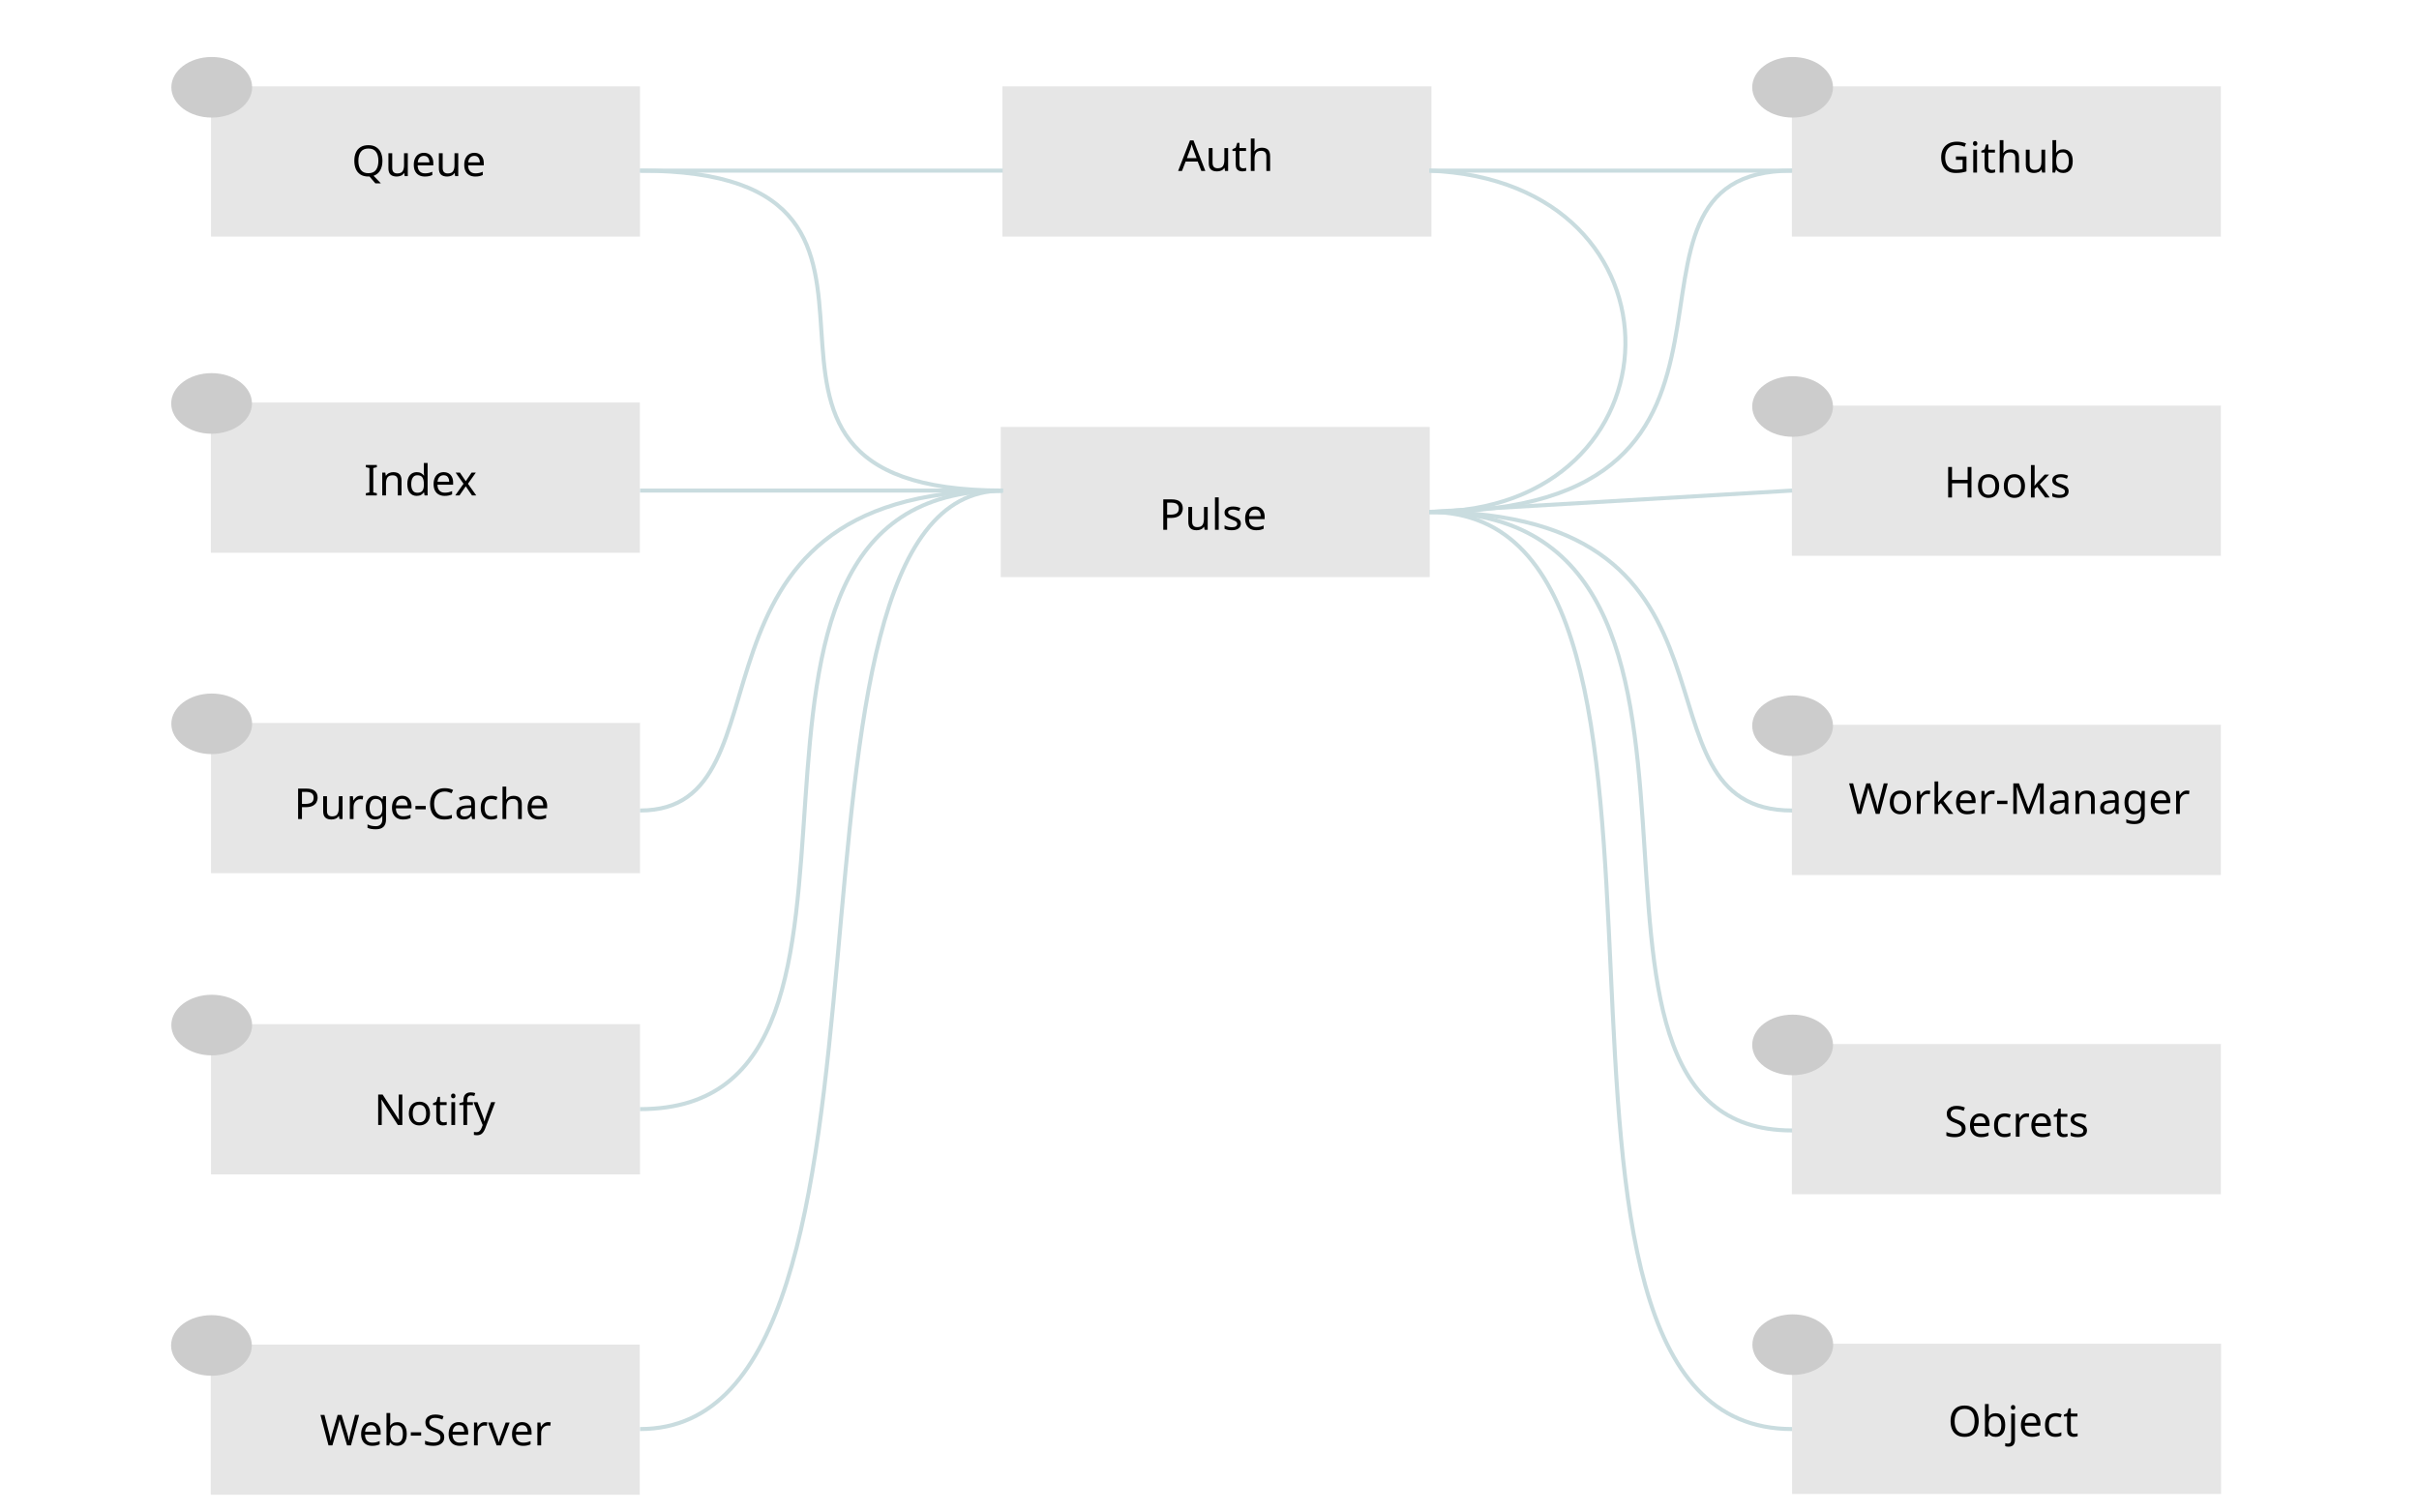
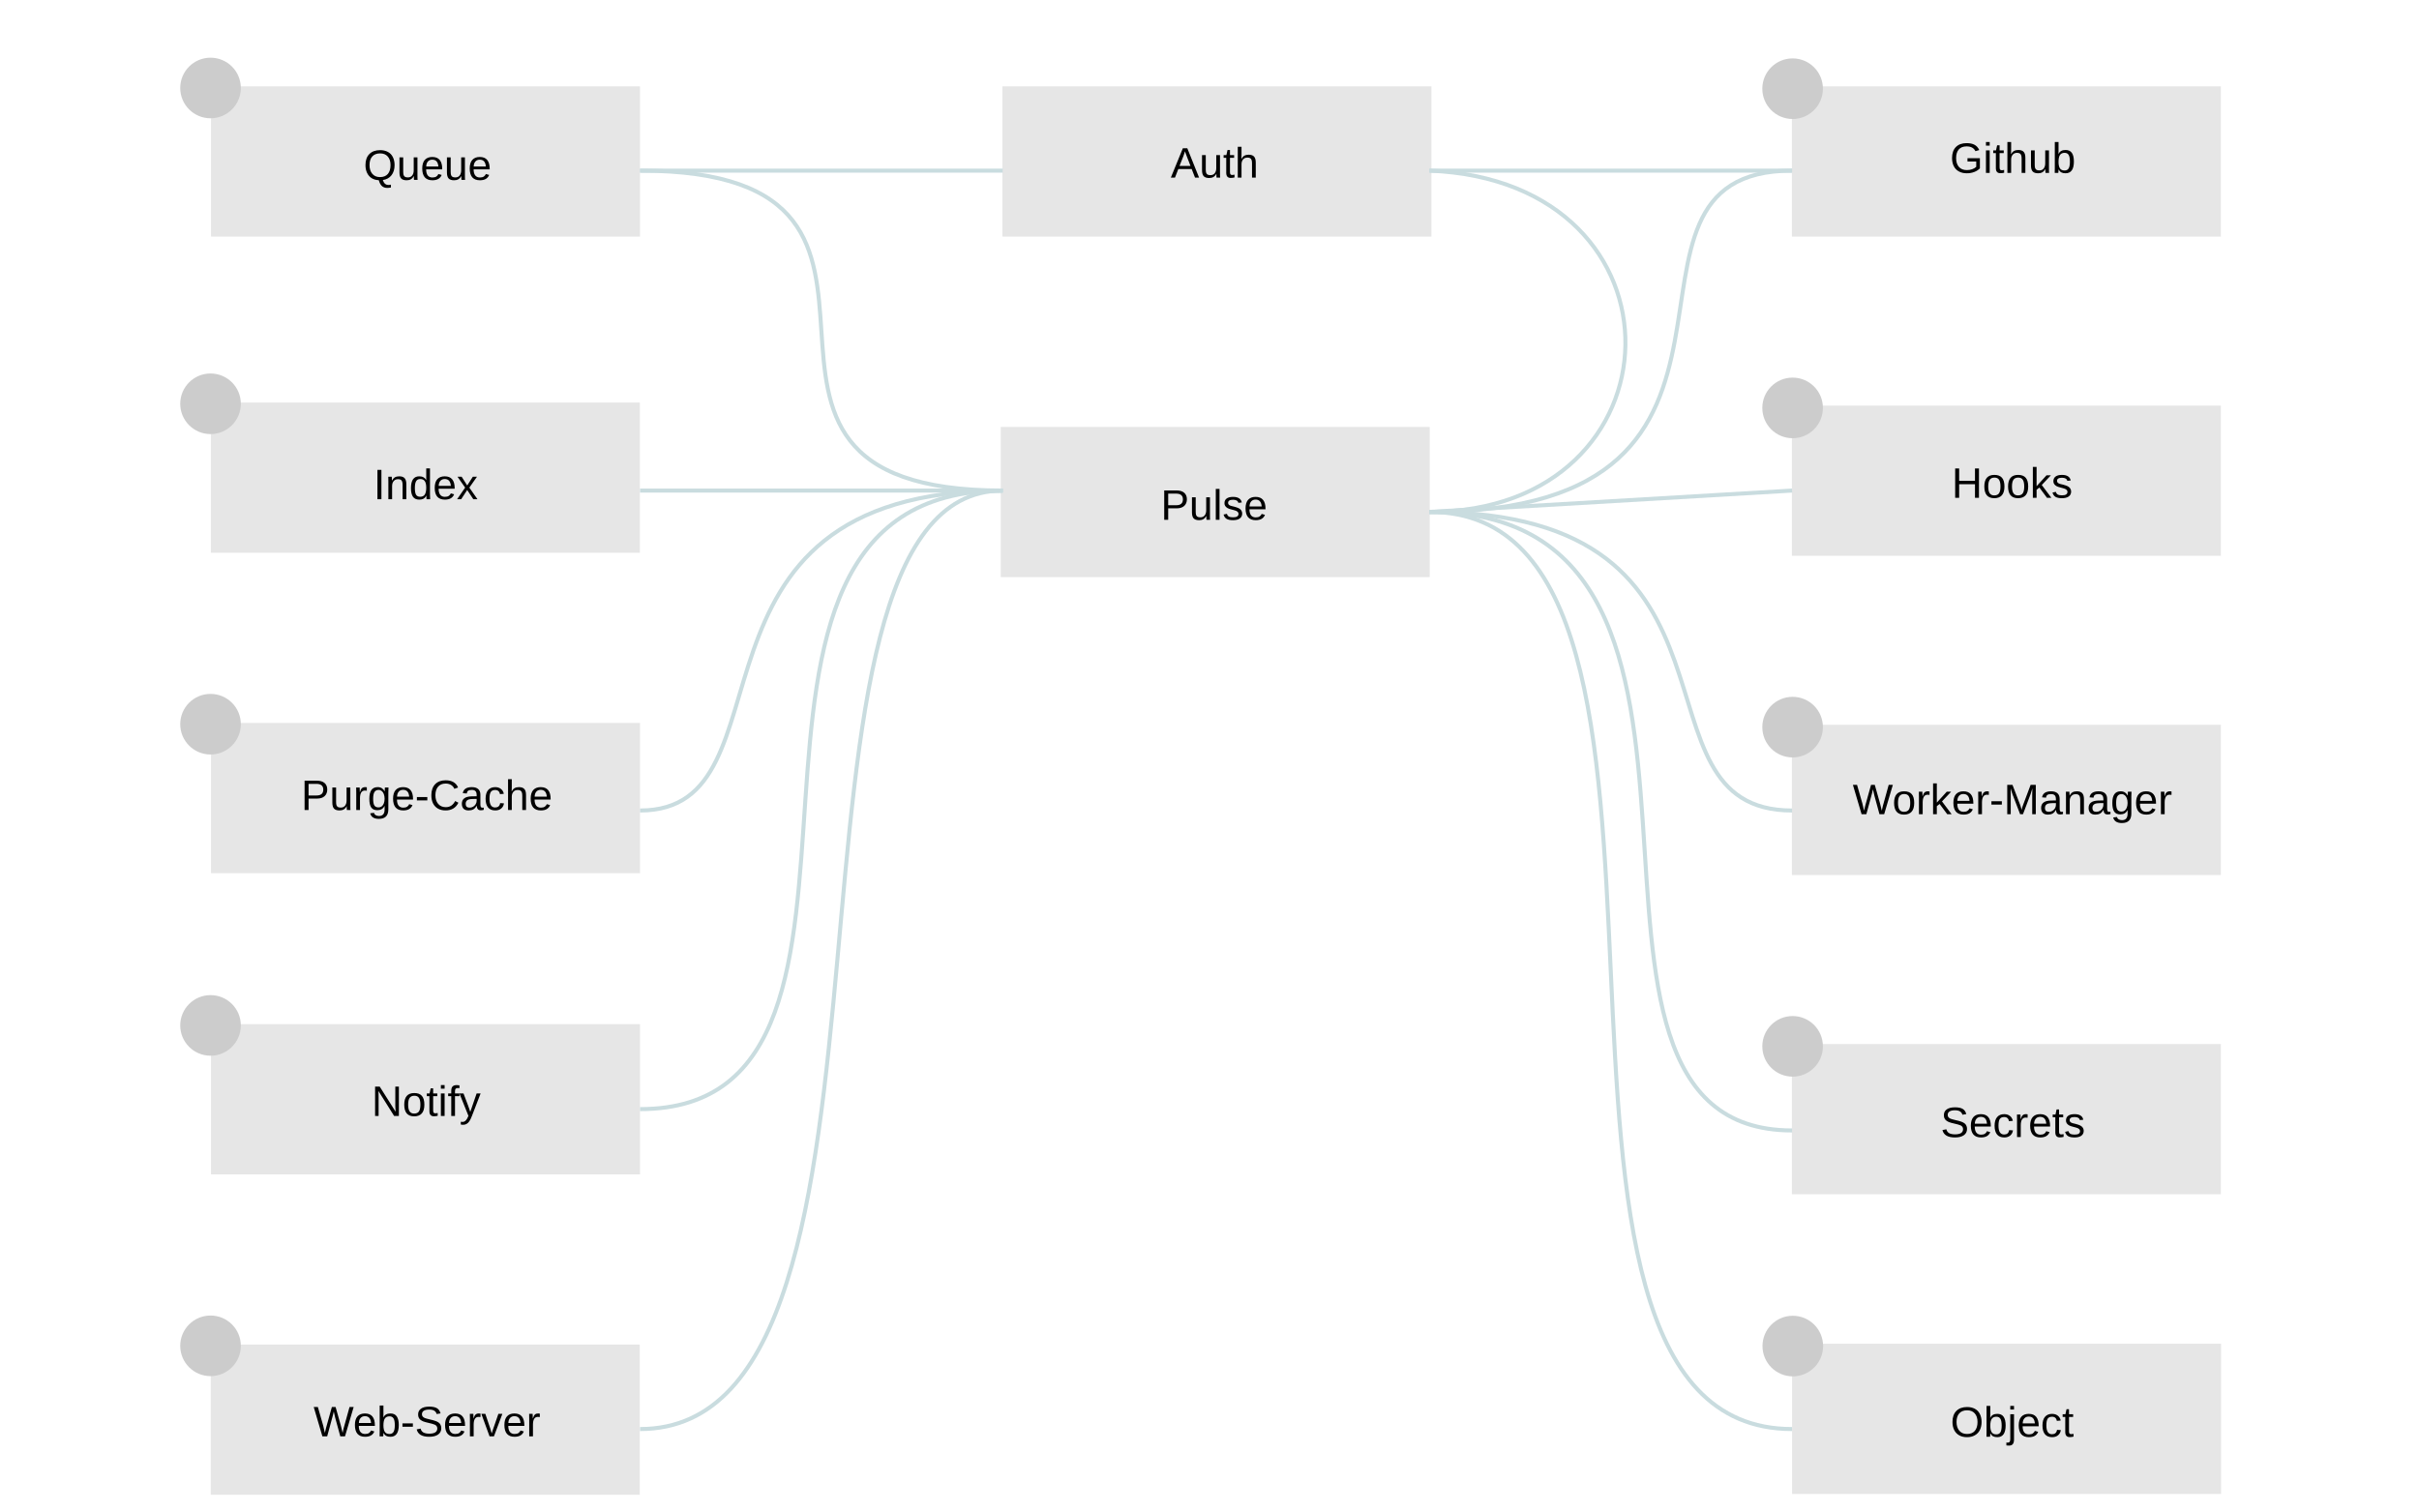
<svg xmlns="http://www.w3.org/2000/svg" width="600mm" height="375mm" viewBox="0 0 210 297" version="1.1" id="svg212">
  <defs id="defs209">
    <rect x="212.868" y="347.895" width="402.161" height="140.871" id="rect10493" />
    <rect x="212.868" y="347.895" width="402.161" height="140.871" id="rect10493-1" />
    <rect x="212.868" y="347.895" width="402.161" height="140.871" id="rect10493-0" />
    <rect x="212.868" y="347.895" width="402.161" height="140.871" id="rect10493-0-1" />
    <rect x="212.868" y="347.895" width="402.161" height="140.871" id="rect10493-0-4" />
    <rect x="212.868" y="347.895" width="402.161" height="140.871" id="rect10493-0-14" />
    <rect x="212.868" y="347.895" width="402.161" height="140.871" id="rect10493-0-8" />
    <rect x="212.868" y="347.895" width="402.161" height="140.871" id="rect10493-0-5" />
    <rect x="212.868" y="347.895" width="402.161" height="140.871" id="rect10493-0-7" />
    <rect x="795.099" y="51.804" width="402.161" height="140.871" id="rect8640" />
    <rect x="212.868" y="347.895" width="402.161" height="140.871" id="rect10493-0-1-8" />
    <rect x="212.868" y="347.895" width="402.161" height="140.871" id="rect10493-0-4-8" />
  </defs>
  <g id="layer1">
-     <g id="g3292" transform="matrix(0.8,0,0,0.8,17.84905,-55.93015)">
-       <g id="g229" transform="matrix(0.9918178,0,0,0.744078,2.291063,62.94389)">
-         <rect style="fill:#e6e6e6;fill-rule:evenodd;stroke-width:0.262" id="Queue" width="106.21" height="49.591" x="-139.676" y="37.876" />
-         <circle style="stroke-width:0.262" id="queue--ping" cx="-139.5" cy="38.176" r="10" fill="#cccccc" />
-       </g>
-       <text xml:space="preserve" transform="matrix(0.2619375,0,0,0.2619375,-194.0838,12.82037)" id="text10491" style="font-style:normal;font-variant:normal;font-weight:normal;font-stretch:normal;font-size:40px;line-height:1.25;font-family:Avenir;-inkscape-font-specification:'Avenir, Normal';font-variant-ligatures:normal;font-variant-caps:normal;font-variant-numeric:normal;font-variant-east-asian:normal;text-align:center;letter-spacing:0.01px;white-space:pre;shape-inside:url(#rect10493);fill:#000000;fill-opacity:1;stroke:none" x="62.783" y="0">
-         <tspan x="352.717" y="383.083" id="tspan2523">Queue</tspan>
-       </text>
-     </g>
-     <g id="g3285" transform="matrix(0.8,0,0,0.8,17.81535,-41.10141)">
-       <g id="g229-1" transform="matrix(0.9918178,0,0,0.744078,2.291063,122.0586)">
-         <rect style="fill:#e6e6e6;fill-rule:evenodd;stroke-width:0.262" id="Index" width="106.21" height="49.591" x="-139.676" y="37.876" />
-         <circle style="stroke-width:0.262" id="index--ping" cx="-139.5" cy="38.176" r="10" fill="#cccccc" />
-       </g>
-       <text xml:space="preserve" transform="matrix(0.2619375,0,0,0.2619375,-194.0838,72.71995)" id="text10491-8" style="font-style:normal;font-variant:normal;font-weight:normal;font-stretch:normal;font-size:40px;line-height:1.25;font-family:Avenir;-inkscape-font-specification:'Avenir, Normal';font-variant-ligatures:normal;font-variant-caps:normal;font-variant-numeric:normal;font-variant-east-asian:normal;text-align:center;letter-spacing:0.01px;white-space:pre;shape-inside:url(#rect10493-1);fill:#000000;fill-opacity:1;stroke:none" x="62.783" y="0">
-         <tspan x="364.514" y="383.083" id="tspan2525">Index</tspan>
-       </text>
-     </g>
-     <g id="g3278" transform="matrix(0.8,0,0,0.8,17.84905,-25.43446)">
-       <g id="g229-4" transform="matrix(0.9918178,0,0,0.744078,2.291063,181.1733)">
-         <rect style="fill:#e6e6e6;fill-rule:evenodd;stroke-width:0.262" id="Purge-Cache" width="106.21" height="49.591" x="-139.676" y="37.876" />
-         <circle style="stroke-width:0.262" id="purge-cache--ping" cx="-139.5" cy="38.176" r="10" fill="#cccccc" />
-       </g>
-       <text xml:space="preserve" transform="matrix(0.2619375,0,0,0.2619375,-194.0838,132.6195)" id="text10491-9" style="font-style:normal;font-variant:normal;font-weight:normal;font-stretch:normal;font-size:40px;line-height:1.25;font-family:Avenir;-inkscape-font-specification:'Avenir, Normal';font-variant-ligatures:normal;font-variant-caps:normal;font-variant-numeric:normal;font-variant-east-asian:normal;text-align:center;letter-spacing:0.01px;white-space:pre;shape-inside:url(#rect10493-0);fill:#000000;fill-opacity:1;stroke:none" x="62.783" y="0">
-         <tspan x="298.586" y="383.083" id="tspan2527">Purge-Cache</tspan>
-       </text>
-     </g>
-     <g id="g3336" transform="matrix(0.8,0,0,0.8,-104.1575,33.75235)">
-       <g id="g229-4-5" transform="matrix(0.9918178,0,0,0.744078,154.7992,181.1733)">
-         <rect style="fill:#e6e6e6;fill-rule:evenodd;stroke-width:0.262" id="Notify" width="106.21" height="49.591" x="-139.676" y="37.876" />
-         <circle style="stroke-width:0.262" id="notify--ping" cx="-139.5" cy="38.176" r="10" fill="#cccccc" />
-       </g>
-       <text xml:space="preserve" transform="matrix(0.2619375,0,0,0.2619375,-37.86064,133.7787)" id="text10491-9-3" style="font-style:normal;font-variant:normal;font-weight:normal;font-stretch:normal;font-size:40px;line-height:1.25;font-family:Avenir;-inkscape-font-specification:'Avenir, Normal';font-variant-ligatures:normal;font-variant-caps:normal;font-variant-numeric:normal;font-variant-east-asian:normal;text-align:center;letter-spacing:0.01px;white-space:pre;shape-inside:url(#rect10493-0-1);fill:#000000;fill-opacity:1;stroke:none" x="62.783" y="0">
-         <tspan x="359.47" y="383.083" id="tspan2529">Notify</tspan>
-       </text>
-     </g>
-     <g id="g3308" transform="matrix(0.8,0,0,0.8,206.3956,84.9479)">
-       <g id="g229-1-0" transform="matrix(0.9918178,0,0,0.744078,154.7992,122.0586)">
-         <rect style="fill:#e6e6e6;fill-rule:evenodd;stroke-width:0.262" id="Secrets" width="106.21" height="49.591" x="-139.676" y="37.876" />
-         <circle style="stroke-width:0.262" id="secrets--ping" cx="-139.5" cy="38.176" r="10" fill="#cccccc" />
-       </g>
-       <text xml:space="preserve" transform="matrix(0.2619375,0,0,0.2619375,-37.86064,72.66886)" id="text10491-9-9" style="font-style:normal;font-variant:normal;font-weight:normal;font-stretch:normal;font-size:40px;line-height:1.25;font-family:Avenir;-inkscape-font-specification:'Avenir, Normal';font-variant-ligatures:normal;font-variant-caps:normal;font-variant-numeric:normal;font-variant-east-asian:normal;text-align:center;letter-spacing:0.01px;white-space:pre;shape-inside:url(#rect10493-0-4);fill:#000000;fill-opacity:1;stroke:none" x="0" y="0">
-         <tspan x="349.426" y="383.083" id="tspan2531">Secrets</tspan>
-       </text>
-     </g>
-     <g id="g3336-7" transform="matrix(0.8,0,0,0.8,-104.2163,96.71105)">
-       <g id="g229-4-5-2" transform="matrix(0.9918178,0,0,0.744078,154.7992,181.1733)">
-         <rect style="fill:#e6e6e6;fill-rule:evenodd;stroke-width:0.262" id="Notify-8" width="106.21" height="49.591" x="-139.676" y="37.876" />
-         <circle style="stroke-width:0.262" id="web-server--ping" cx="-139.5" cy="38.176" r="10" fill="#cccccc" />
-       </g>
-       <text xml:space="preserve" transform="matrix(0.2619375,0,0,0.2619375,-37.86064,133.7787)" id="text10491-9-3-5" style="font-style:normal;font-variant:normal;font-weight:normal;font-stretch:normal;font-size:40px;line-height:1.25;font-family:Avenir;-inkscape-font-specification:'Avenir, Normal';font-variant-ligatures:normal;font-variant-caps:normal;font-variant-numeric:normal;font-variant-east-asian:normal;text-align:center;letter-spacing:0.01px;white-space:pre;shape-inside:url(#rect10493-0-1-8);fill:#000000;fill-opacity:1;stroke:none" x="62.783" y="0">
-         <tspan x="309.02" y="383.083" id="tspan2533">Web-Server</tspan>
-       </text>
-     </g>
-     <g id="g3308-7" transform="matrix(0.8,0,0,0.8,206.4311,143.8397)">
-       <g id="g229-1-0-2" transform="matrix(0.9918178,0,0,0.744078,154.7992,122.0586)">
-         <rect style="fill:#e6e6e6;fill-rule:evenodd;stroke-width:0.262" id="Secrets-7" width="106.21" height="49.591" x="-139.676" y="37.876" />
-         <circle style="stroke-width:0.262" id="object--ping" cx="-139.5" cy="38.176" r="10" fill="#cccccc" />
-       </g>
-       <text xml:space="preserve" transform="matrix(0.2619375,0,0,0.2619375,-37.86064,72.66886)" id="text10491-9-9-0" style="font-style:normal;font-variant:normal;font-weight:normal;font-stretch:normal;font-size:40px;line-height:1.25;font-family:Avenir;-inkscape-font-specification:'Avenir, Normal';font-variant-ligatures:normal;font-variant-caps:normal;font-variant-numeric:normal;font-variant-east-asian:normal;text-align:center;letter-spacing:0.01px;white-space:pre;shape-inside:url(#rect10493-0-4-8);fill:#000000;fill-opacity:1;stroke:none" x="0" y="0">
-         <tspan x="352.79" y="383.083" id="tspan2535">Object</tspan>
-       </text>
-     </g>
-     <g id="g3301" transform="matrix(0.8,0,0,0.8,51.31178,-55.93015)">
-       <rect style="fill:#e6e6e6;fill-rule:evenodd;stroke-width:0.225" id="Auth" width="105.341" height="36.899" x="16.266" y="91.127" />
-       <text xml:space="preserve" transform="matrix(0.2619375,0,0,0.2619375,-37.86064,11.55904)" id="text10491-9-4" style="font-style:normal;font-variant:normal;font-weight:normal;font-stretch:normal;font-size:40px;line-height:1.25;font-family:Avenir;-inkscape-font-specification:'Avenir, Normal';font-variant-ligatures:normal;font-variant-caps:normal;font-variant-numeric:normal;font-variant-east-asian:normal;text-align:center;letter-spacing:0.01px;white-space:pre;shape-inside:url(#rect10493-0-14);fill:#000000;fill-opacity:1;stroke:none" x="62.783" y="0">
-         <tspan x="371.316" y="383.083" id="tspan2537">Auth</tspan>
-       </text>
-     </g>
-     <g id="g3315" transform="matrix(0.8,0,0,0.8,79.67658,-55.93015)">
-       <g id="g229-0" transform="matrix(0.9918178,0,0,0.744078,313.198,62.94389)">
-         <rect style="fill:#e6e6e6;fill-rule:evenodd;stroke-width:0.262" id="Github" width="106.21" height="49.591" x="-139.676" y="37.876" />
-         <circle style="stroke-width:0.262" id="github--ping" cx="-139.5" cy="38.176" r="10" fill="#cccccc" />
-       </g>
-       <text xml:space="preserve" transform="matrix(0.2619375,0,0,0.2619375,118.3625,11.94952)" id="text10491-9-1" style="font-style:normal;font-variant:normal;font-weight:normal;font-stretch:normal;font-size:40px;line-height:1.25;font-family:Avenir;-inkscape-font-specification:'Avenir, Normal';font-variant-ligatures:normal;font-variant-caps:normal;font-variant-numeric:normal;font-variant-east-asian:normal;text-align:center;letter-spacing:0.01px;white-space:pre;shape-inside:url(#rect10493-0-8);fill:#000000;fill-opacity:1;stroke:none" x="62.783" y="0">
-         <tspan x="352.439" y="383.083" id="tspan2539">Github</tspan>
-       </text>
-     </g>
-     <g id="g3322" transform="matrix(0.8,0,0,0.8,79.67658,-40.49865)">
-       <g id="g229-1-5" transform="matrix(0.9918178,0,0,0.744078,313.198,122.0586)">
-         <rect style="fill:#e6e6e6;fill-rule:evenodd;stroke-width:0.262" id="Hooks" width="106.21" height="49.591" x="-139.676" y="37.876" />
-         <circle style="stroke-width:0.262" id="hooks--ping" cx="-139.5" cy="38.176" r="10" fill="#cccccc" />
-       </g>
-       <text xml:space="preserve" transform="matrix(0.2619375,0,0,0.2619375,118.3625,72.46391)" id="text10491-9-46" style="font-style:normal;font-variant:normal;font-weight:normal;font-stretch:normal;font-size:40px;line-height:1.25;font-family:Avenir;-inkscape-font-specification:'Avenir, Normal';font-variant-ligatures:normal;font-variant-caps:normal;font-variant-numeric:normal;font-variant-east-asian:normal;text-align:center;letter-spacing:0.01px;white-space:pre;shape-inside:url(#rect10493-0-5);fill:#000000;fill-opacity:1;stroke:none" x="62.783" y="0">
-         <tspan x="357.561" y="383.083" id="tspan2541">Hooks</tspan>
-       </text>
-     </g>
-     <g id="g3329" transform="matrix(0.8,0,0,0.8,79.67658,-25.06713)">
-       <g id="g229-4-51" transform="matrix(0.9918178,0,0,0.744078,313.198,181.1733)">
-         <rect style="fill:#e6e6e6;fill-rule:evenodd;stroke-width:0.262" id="Worker-Manager" width="106.21" height="49.591" x="-139.676" y="37.876" />
-         <circle style="stroke-width:0.262" id="worker-manager--ping" cx="-139.5" cy="38.176" r="10" fill="#cccccc" />
-       </g>
-       <text xml:space="preserve" transform="matrix(0.2619375,0,0,0.2619375,119.4103,130.8828)" id="text10491-9-7" style="font-style:normal;font-variant:normal;font-weight:normal;font-stretch:normal;font-size:40px;line-height:1.25;font-family:Avenir;-inkscape-font-specification:'Avenir, Normal';font-variant-ligatures:normal;font-variant-caps:normal;font-variant-numeric:normal;font-variant-east-asian:normal;text-align:center;letter-spacing:0.01px;white-space:pre;shape-inside:url(#rect10493-0-7);fill:#000000;fill-opacity:1;stroke:none" x="62.783" y="0">
-         <tspan x="264.118" y="383.083" id="tspan2543">Worker-Manager</tspan>
-       </text>
-     </g>
-     <g id="g11735" transform="matrix(0.8,0,0,0.8,50.97657,74.70456)">
-       <rect style="fill:#e6e6e6;fill-rule:evenodd;stroke-width:0.225" id="Pulse" width="105.341" height="36.899" x="16.266" y="11.474" />
-       <text xml:space="preserve" transform="matrix(0.2619375,0,0,0.2619375,-192,13.62075)" id="text8638" style="font-style:normal;font-weight:normal;font-size:40px;line-height:1.25;font-family:sans-serif;text-align:center;white-space:pre;shape-inside:url(#rect8640);fill:#000000;fill-opacity:1;stroke:none" x="49.648" y="0">
-         <tspan x="943.601" y="88.298" id="tspan2545">Pulse</tspan>
-       </text>
-     </g>
+     <rect style="fill:#e6e6e6;fill-rule:evenodd;stroke-width:0.18" id="Queue" width="84.273" height="29.519" x="-91.145" y="16.971" />
+     <circle style="fill:#cccccc;stroke-width:0.18" id="queue--ping" cx="-91.242" cy="17.289" r="5.953" />
+     <text y="-44.934" x="-121.95" style="font-style:normal;font-variant:normal;font-weight:normal;font-stretch:normal;font-size:8.382px;line-height:1.25;font-family:Arial;-inkscape-font-specification:'Arial, Normal';font-variant-ligatures:normal;font-variant-caps:normal;font-variant-numeric:normal;font-feature-settings:normal;text-align:start;letter-spacing:0.002px;writing-mode:lr-tb;text-anchor:start;white-space:pre;shape-inside:url(#rect10493);fill:#000000;fill-opacity:1;stroke:none;stroke-width:0.21" id="text10491" xml:space="preserve">
+       <tspan style="font-style:normal;font-variant:normal;font-weight:normal;font-stretch:normal;font-size:8.382px;font-family:Arial;-inkscape-font-specification:'Arial, Normal';font-variant-ligatures:normal;font-variant-caps:normal;font-variant-numeric:normal;font-feature-settings:normal;text-align:start;writing-mode:lr-tb;text-anchor:start;stroke-width:0.21" id="tspan2523" y="35.341" x="-61.195">Queue</tspan>
+     </text>
+     <rect style="fill:#e6e6e6;fill-rule:evenodd;stroke-width:0.18" id="Index" width="84.273" height="29.519" x="-91.178" y="79.092" />
+     <circle style="fill:#cccccc;stroke-width:0.18" id="index--ping" cx="-91.242" cy="79.34" r="5.953" />
+     <text y="17.815" x="-122.446" style="font-style:normal;font-variant:normal;font-weight:normal;font-stretch:normal;font-size:8.382px;line-height:1.25;font-family:Arial;-inkscape-font-specification:'Arial, Normal';font-variant-ligatures:normal;font-variant-caps:normal;font-variant-numeric:normal;font-feature-settings:normal;text-align:start;letter-spacing:0.002px;writing-mode:lr-tb;text-anchor:start;white-space:pre;shape-inside:url(#rect10493-1);fill:#000000;fill-opacity:1;stroke:none;stroke-width:0.21" id="text10491-8" xml:space="preserve">
+       <tspan style="font-style:normal;font-variant:normal;font-weight:normal;font-stretch:normal;font-size:8.382px;font-family:Arial;-inkscape-font-specification:'Arial, Normal';font-variant-ligatures:normal;font-variant-caps:normal;font-variant-numeric:normal;font-feature-settings:normal;text-align:start;writing-mode:lr-tb;text-anchor:start;stroke-width:0.21" id="tspan2525" y="98.09" x="-59.218">Index</tspan>
+     </text>
+     <rect style="fill:#e6e6e6;fill-rule:evenodd;stroke-width:0.18" id="Purge-Cache" width="84.273" height="29.519" x="-91.145" y="142.051" />
+     <ellipse style="fill:#cccccc;stroke-width:0.18" id="purge-cache--ping" cx="-91.242" cy="142.298" rx="5.953" ry="5.953" />
+     <text y="78.887" x="-122.867" style="font-style:normal;font-variant:normal;font-weight:normal;font-stretch:normal;font-size:8.382px;line-height:1.25;font-family:Arial;-inkscape-font-specification:'Arial, Normal';font-variant-ligatures:normal;font-variant-caps:normal;font-variant-numeric:normal;font-feature-settings:normal;text-align:start;letter-spacing:0.002px;writing-mode:lr-tb;text-anchor:start;white-space:pre;shape-inside:url(#rect10493-0);fill:#000000;fill-opacity:1;stroke:none;stroke-width:0.21" id="text10491-9" xml:space="preserve">
+       <tspan style="font-style:normal;font-variant:normal;font-weight:normal;font-stretch:normal;font-size:8.382px;font-family:Arial;-inkscape-font-specification:'Arial, Normal';font-variant-ligatures:normal;font-variant-caps:normal;font-variant-numeric:normal;font-feature-settings:normal;text-align:start;writing-mode:lr-tb;text-anchor:start;stroke-width:0.21" id="tspan2527" y="159.162" x="-73.455">Purge-Cache</tspan>
+     </text>
+     <rect style="fill:#e6e6e6;fill-rule:evenodd;stroke-width:0.18" id="Notify" width="84.273" height="29.519" x="-91.145" y="201.237" />
+     <ellipse style="fill:#cccccc;stroke-width:0.18" id="notify--ping" cx="-91.242" cy="201.485" rx="5.953" ry="5.953" />
+     <text y="139.001" x="-121.772" style="font-style:normal;font-variant:normal;font-weight:normal;font-stretch:normal;font-size:8.382px;line-height:1.25;font-family:Arial;-inkscape-font-specification:'Arial, Normal';font-variant-ligatures:normal;font-variant-caps:normal;font-variant-numeric:normal;font-feature-settings:normal;text-align:start;letter-spacing:0.002px;writing-mode:lr-tb;text-anchor:start;white-space:pre;shape-inside:url(#rect10493-0-1);fill:#000000;fill-opacity:1;stroke:none;stroke-width:0.21" id="text10491-9-3" xml:space="preserve">
+       <tspan style="font-style:normal;font-variant:normal;font-weight:normal;font-stretch:normal;font-size:8.382px;font-family:Arial;-inkscape-font-specification:'Arial, Normal';font-variant-ligatures:normal;font-variant-caps:normal;font-variant-numeric:normal;font-feature-settings:normal;text-align:start;writing-mode:lr-tb;text-anchor:start;stroke-width:0.21" id="tspan2529" y="219.276" x="-59.602">Notify</tspan>
+     </text>
+     <rect style="fill:#e6e6e6;fill-rule:evenodd;stroke-width:0.18" id="Secrets" width="84.273" height="29.519" x="219.409" y="205.141" />
+     <ellipse style="fill:#cccccc;stroke-width:0.18" id="secrets--ping" cx="219.55" cy="205.598" rx="5.953" ry="5.953" />
+     <text y="143.149" x="175.389" style="font-style:normal;font-variant:normal;font-weight:normal;font-stretch:normal;font-size:8.382px;line-height:1.25;font-family:Arial;-inkscape-font-specification:'Arial, Normal';font-variant-ligatures:normal;font-variant-caps:normal;font-variant-numeric:normal;font-feature-settings:normal;text-align:start;letter-spacing:0.002px;writing-mode:lr-tb;text-anchor:start;white-space:pre;shape-inside:url(#rect10493-0-4);fill:#000000;fill-opacity:1;stroke:none;stroke-width:0.21" id="text10491-9-9" xml:space="preserve">
+       <tspan style="font-style:normal;font-variant:normal;font-weight:normal;font-stretch:normal;font-size:8.382px;font-family:Arial;-inkscape-font-specification:'Arial, Normal';font-variant-ligatures:normal;font-variant-caps:normal;font-variant-numeric:normal;font-feature-settings:normal;text-align:start;writing-mode:lr-tb;text-anchor:start;stroke-width:0.21" id="tspan2531" y="223.424" x="248.611">Secrets</tspan>
+     </text>
+     <rect style="fill:#e6e6e6;fill-rule:evenodd;stroke-width:0.18" id="Notify-8" width="84.273" height="29.519" x="-91.203" y="264.196" />
+     <ellipse style="fill:#cccccc;stroke-width:0.18" id="web-server--ping" cx="-91.242" cy="264.444" rx="5.953" ry="5.953" />
+     <text y="201.96" x="-122.599" style="font-style:normal;font-variant:normal;font-weight:normal;font-stretch:normal;font-size:8.382px;line-height:1.25;font-family:Arial;-inkscape-font-specification:'Arial, Normal';font-variant-ligatures:normal;font-variant-caps:normal;font-variant-numeric:normal;font-feature-settings:normal;text-align:start;letter-spacing:0.002px;writing-mode:lr-tb;text-anchor:start;white-space:pre;shape-inside:url(#rect10493-0-1-8);fill:#000000;fill-opacity:1;stroke:none;stroke-width:0.21" id="text10491-9-3-5" xml:space="preserve">
+       <tspan style="font-style:normal;font-variant:normal;font-weight:normal;font-stretch:normal;font-size:8.382px;font-family:Arial;-inkscape-font-specification:'Arial, Normal';font-variant-ligatures:normal;font-variant-caps:normal;font-variant-numeric:normal;font-feature-settings:normal;text-align:start;writing-mode:lr-tb;text-anchor:start;stroke-width:0.21" id="tspan2533" y="282.235" x="-71">Web-Server</tspan>
+     </text>
+     <rect style="fill:#e6e6e6;fill-rule:evenodd;stroke-width:0.18" id="Secrets-7" width="84.273" height="29.519" x="219.444" y="264.033" />
+     <ellipse style="fill:#cccccc;stroke-width:0.18" id="object--ping" cx="219.586" cy="264.49" rx="5.953" ry="5.953" />
+     <text y="202.041" x="176.635" style="font-style:normal;font-variant:normal;font-weight:normal;font-stretch:normal;font-size:8.382px;line-height:1.25;font-family:Arial;-inkscape-font-specification:'Arial, Normal';font-variant-ligatures:normal;font-variant-caps:normal;font-variant-numeric:normal;font-feature-settings:normal;text-align:start;letter-spacing:0.002px;writing-mode:lr-tb;text-anchor:start;white-space:pre;shape-inside:url(#rect10493-0-4-8);fill:#000000;fill-opacity:1;stroke:none;stroke-width:0.21" id="text10491-9-9-0" xml:space="preserve">
+       <tspan style="font-style:normal;font-variant:normal;font-weight:normal;font-stretch:normal;font-size:8.382px;font-family:Arial;-inkscape-font-specification:'Arial, Normal';font-variant-ligatures:normal;font-variant-caps:normal;font-variant-numeric:normal;font-feature-settings:normal;text-align:start;writing-mode:lr-tb;text-anchor:start;stroke-width:0.21" id="tspan2535" y="282.316" x="250.563">Object</tspan>
+     </text>
+     <rect y="16.971" x="64.325" height="29.519" width="84.273" id="Auth" style="fill:#e6e6e6;fill-rule:evenodd;stroke-width:0.18" />
+     <text y="-45.378" x="32.737" style="font-style:normal;font-variant:normal;font-weight:normal;font-stretch:normal;font-size:8.382px;line-height:1.25;font-family:Arial;-inkscape-font-specification:'Arial, Normal';font-variant-ligatures:normal;font-variant-caps:normal;font-variant-numeric:normal;font-feature-settings:normal;text-align:start;letter-spacing:0.002px;writing-mode:lr-tb;text-anchor:start;white-space:pre;shape-inside:url(#rect10493-0-14);fill:#000000;fill-opacity:1;stroke:none;stroke-width:0.21" id="text10491-9-4" xml:space="preserve">
+       <tspan style="font-style:normal;font-variant:normal;font-weight:normal;font-stretch:normal;font-size:8.382px;font-family:Arial;-inkscape-font-specification:'Arial, Normal';font-variant-ligatures:normal;font-variant-caps:normal;font-variant-numeric:normal;font-feature-settings:normal;text-align:start;writing-mode:lr-tb;text-anchor:start;stroke-width:0.21" id="tspan2537" y="34.897" x="97.39">Auth</tspan>
+     </text>
+     <rect style="fill:#e6e6e6;fill-rule:evenodd;stroke-width:0.18" id="Github" width="84.273" height="29.519" x="219.409" y="16.971" />
+     <ellipse style="fill:#cccccc;stroke-width:0.18" id="github--ping" cx="219.55" cy="17.428" rx="5.953" ry="5.953" />
+     <text y="-46.304" x="189.751" style="font-style:normal;font-variant:normal;font-weight:normal;font-stretch:normal;font-size:8.382px;line-height:1.25;font-family:Arial;-inkscape-font-specification:'Arial, Normal';font-variant-ligatures:normal;font-variant-caps:normal;font-variant-numeric:normal;font-feature-settings:normal;text-align:start;letter-spacing:0.002px;writing-mode:lr-tb;text-anchor:start;white-space:pre;shape-inside:url(#rect10493-0-8);fill:#000000;fill-opacity:1;stroke:none;stroke-width:0.21" id="text10491-9-1" xml:space="preserve">
+       <tspan style="font-style:normal;font-variant:normal;font-weight:normal;font-stretch:normal;font-size:8.382px;font-family:Arial;-inkscape-font-specification:'Arial, Normal';font-variant-ligatures:normal;font-variant-caps:normal;font-variant-numeric:normal;font-feature-settings:normal;text-align:start;writing-mode:lr-tb;text-anchor:start;stroke-width:0.21" id="tspan2539" y="33.971" x="250.448">Github</tspan>
+     </text>
+     <rect style="fill:#e6e6e6;fill-rule:evenodd;stroke-width:0.18" id="Hooks" width="84.273" height="29.519" x="219.409" y="79.695" />
+     <ellipse style="fill:#cccccc;stroke-width:0.18" id="hooks--ping" cx="219.55" cy="80.151" rx="5.953" ry="5.953" />
+     <text y="17.539" x="189.024" style="font-style:normal;font-variant:normal;font-weight:normal;font-stretch:normal;font-size:8.382px;line-height:1.25;font-family:Arial;-inkscape-font-specification:'Arial, Normal';font-variant-ligatures:normal;font-variant-caps:normal;font-variant-numeric:normal;font-feature-settings:normal;text-align:start;letter-spacing:0.002px;writing-mode:lr-tb;text-anchor:start;white-space:pre;shape-inside:url(#rect10493-0-5);fill:#000000;fill-opacity:1;stroke:none;stroke-width:0.21" id="text10491-9-46" xml:space="preserve">
+       <tspan style="font-style:normal;font-variant:normal;font-weight:normal;font-stretch:normal;font-size:8.382px;font-family:Arial;-inkscape-font-specification:'Arial, Normal';font-variant-ligatures:normal;font-variant-caps:normal;font-variant-numeric:normal;font-feature-settings:normal;text-align:start;writing-mode:lr-tb;text-anchor:start;stroke-width:0.21" id="tspan2541" y="97.814" x="250.795">Hooks</tspan>
+     </text>
+     <rect style="fill:#e6e6e6;fill-rule:evenodd;stroke-width:0.18" id="Worker-Manager" width="84.273" height="29.519" x="219.409" y="142.418" />
+     <ellipse style="fill:#cccccc;stroke-width:0.18" id="worker-manager--ping" cx="219.55" cy="142.875" rx="5.953" ry="5.953" />
+     <text y="79.706" x="189.176" style="font-style:normal;font-variant:normal;font-weight:normal;font-stretch:normal;font-size:8.382px;line-height:1.25;font-family:Arial;-inkscape-font-specification:'Arial, Normal';font-variant-ligatures:normal;font-variant-caps:normal;font-variant-numeric:normal;font-feature-settings:normal;text-align:start;letter-spacing:0.002px;writing-mode:lr-tb;text-anchor:start;white-space:pre;shape-inside:url(#rect10493-0-7);fill:#000000;fill-opacity:1;stroke:none;stroke-width:0.21" id="text10491-9-7" xml:space="preserve">
+       <tspan style="font-style:normal;font-variant:normal;font-weight:normal;font-stretch:normal;font-size:8.382px;font-family:Arial;-inkscape-font-specification:'Arial, Normal';font-variant-ligatures:normal;font-variant-caps:normal;font-variant-numeric:normal;font-feature-settings:normal;text-align:start;writing-mode:lr-tb;text-anchor:start;stroke-width:0.21" id="tspan2543" y="159.981" x="231.365">Worker-Manager</tspan>
+     </text>
+     <rect y="83.884" x="63.989" height="29.519" width="84.273" id="Pulse" style="fill:#e6e6e6;fill-rule:evenodd;stroke-width:0.18" />
+     <text y="83.632" x="-91.909" style="font-style:normal;font-variant:normal;font-weight:normal;font-stretch:normal;font-size:8.382px;line-height:1.25;font-family:Arial;-inkscape-font-specification:'Arial, Normal';font-variant-ligatures:normal;font-variant-caps:normal;font-variant-numeric:normal;font-feature-settings:normal;text-align:start;writing-mode:lr-tb;text-anchor:start;white-space:pre;shape-inside:url(#rect8640);fill:#000000;fill-opacity:1;stroke:none;stroke-width:0.21" id="text8638" xml:space="preserve">
+       <tspan style="font-style:normal;font-variant:normal;font-weight:normal;font-stretch:normal;font-size:8.382px;font-family:Arial;-inkscape-font-specification:'Arial, Normal';font-variant-ligatures:normal;font-variant-caps:normal;font-variant-numeric:normal;font-feature-settings:normal;text-align:start;writing-mode:lr-tb;text-anchor:start;stroke-width:0.21" id="tspan2545" y="102.135" x="95.419">Pulse</tspan>
+     </text>
    <path style="fill:#000000;fill-rule:nonzero;stroke:none;stroke-width:0.21px;stroke-linecap:butt;stroke-linejoin:miter;stroke-opacity:1" d="M 22.722,101.568 Z" id="path14237" />
    <path style="fill:none;stroke:#c9dcdf;stroke-width:0.792;stroke-linecap:butt;stroke-linejoin:miter;stroke-miterlimit:4;stroke-dasharray:none;stroke-opacity:1" d="M -6.87,33.528 H 64.377" id="path25591" />
    <path style="fill:none;stroke:#c9dcdf;stroke-width:0.792;stroke-linecap:butt;stroke-linejoin:miter;stroke-miterlimit:4;stroke-dasharray:none;stroke-opacity:1" d="m 148.197,33.528 h 71.247" id="path25593" />
    <path style="fill:none;stroke:#c9dcdf;stroke-width:0.792;stroke-linecap:butt;stroke-linejoin:miter;stroke-miterlimit:4;stroke-dasharray:none;stroke-opacity:1" d="m -6.87,159.258 c 31.432,0 4.191,-62.865 71.247,-62.865" id="path25599" />
    <path style="fill:none;stroke:#c9dcdf;stroke-width:0.792;stroke-linecap:butt;stroke-linejoin:miter;stroke-miterlimit:4;stroke-dasharray:none;stroke-opacity:1" d="m -6.87,33.528 c 67.056,0 4.191,62.865 71.247,62.865" id="path25605" />
    <path style="fill:none;stroke:#c9dcdf;stroke-width:0.792;stroke-linecap:butt;stroke-linejoin:miter;stroke-miterlimit:4;stroke-dasharray:none;stroke-opacity:1" d="m 219.444,33.528 c -41.91,0 4.191,67.056 -71.247,67.056" id="path25607" />
    <path style="fill:none;stroke:#c9dcdf;stroke-width:0.792;stroke-linecap:butt;stroke-linejoin:miter;stroke-miterlimit:4;stroke-dasharray:none;stroke-opacity:1" d="m 148.197,33.528 c 52.388,2.095 50.292,67.056 0,67.056" id="path25609" />
    <path style="fill:none;stroke:#c9dcdf;stroke-width:0.792;stroke-linecap:butt;stroke-linejoin:miter;stroke-miterlimit:4;stroke-dasharray:none;stroke-opacity:1" d="m -6.87,217.932 c 58.674,0 4.191,-121.539 71.247,-121.539" id="path25894" />
    <path style="fill:none;stroke:#c9dcdf;stroke-width:0.792;stroke-linecap:butt;stroke-linejoin:miter;stroke-miterlimit:4;stroke-dasharray:none;stroke-opacity:1" d="M -6.87,280.797 C 51.804,280.797 14.085,96.393 64.377,96.393" id="path25894-3" />
    <path style="fill:none;stroke:#c9dcdf;stroke-width:0.792;stroke-linecap:butt;stroke-linejoin:miter;stroke-miterlimit:4;stroke-dasharray:none;stroke-opacity:1" d="m 219.444,222.123 c -54.483,0 0,-121.539 -71.247,-121.539" id="path25896" />
    <path style="fill:none;stroke:#c9dcdf;stroke-width:0.792;stroke-linecap:butt;stroke-linejoin:miter;stroke-miterlimit:4;stroke-dasharray:none;stroke-opacity:1" d="M 219.444,280.797 C 156.579,280.797 211.062,100.584 148.197,100.584" id="path25896-3" />
    <path style="fill:none;stroke:#c9dcdf;stroke-width:0.792;stroke-linecap:butt;stroke-linejoin:miter;stroke-miterlimit:4;stroke-dasharray:none;stroke-opacity:1" d="m 219.444,159.258 c -33.528,0 -4.191,-58.674 -71.247,-58.674" id="path26030" />
    <path style="fill:none;stroke:#c9dcdf;stroke-width:0.792;stroke-linecap:butt;stroke-linejoin:miter;stroke-miterlimit:4;stroke-dasharray:none;stroke-opacity:1" d="M -6.87,96.393 H 64.377" id="path27224" />
    <path style="fill:none;stroke:#c9dcdf;stroke-width:0.792;stroke-linecap:butt;stroke-linejoin:miter;stroke-miterlimit:4;stroke-dasharray:none;stroke-opacity:1" d="M 219.444,96.393 148.197,100.584" id="path27226" />
  </g>
</svg>
